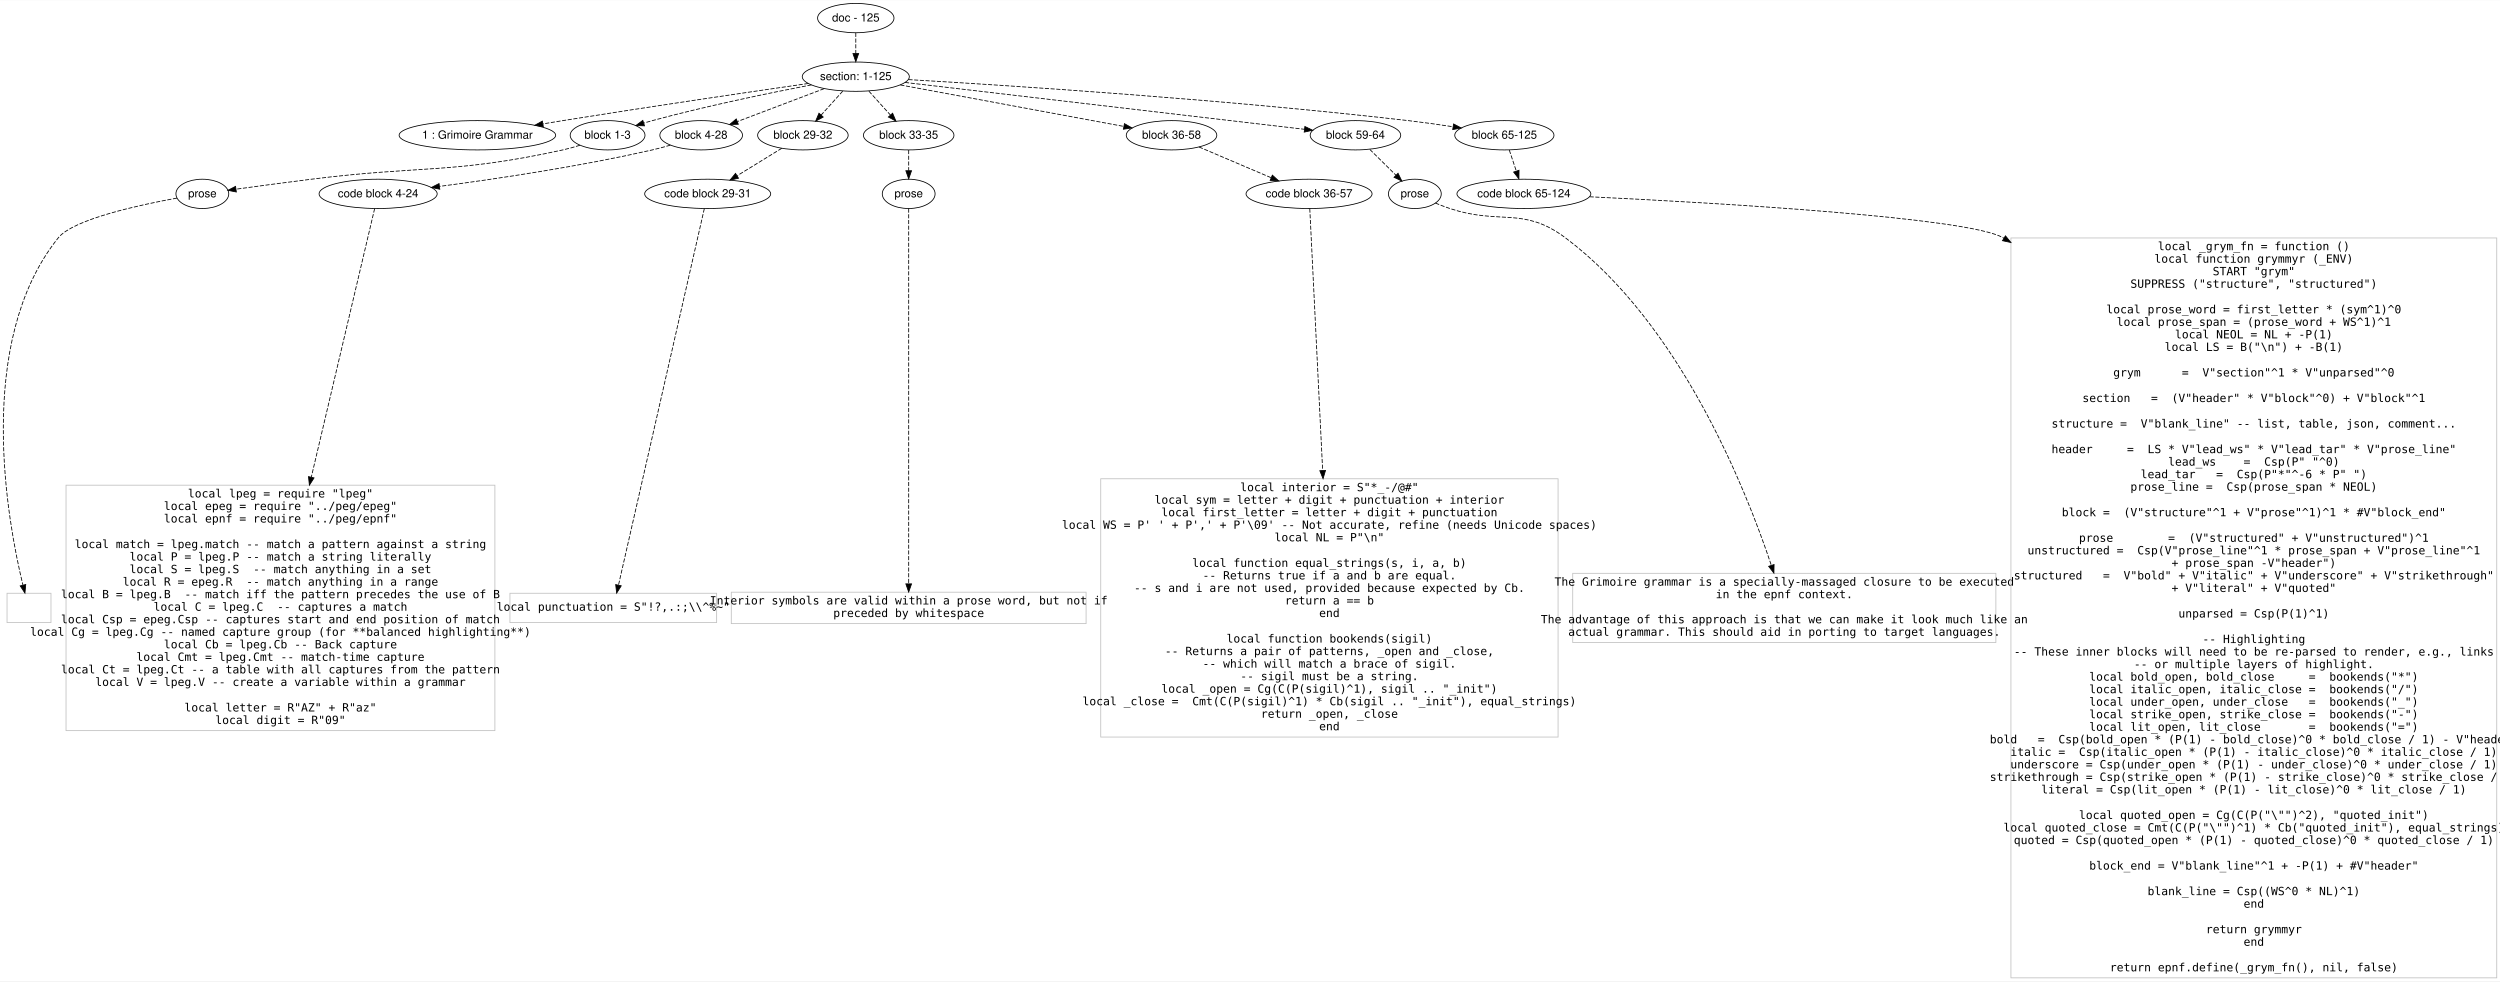
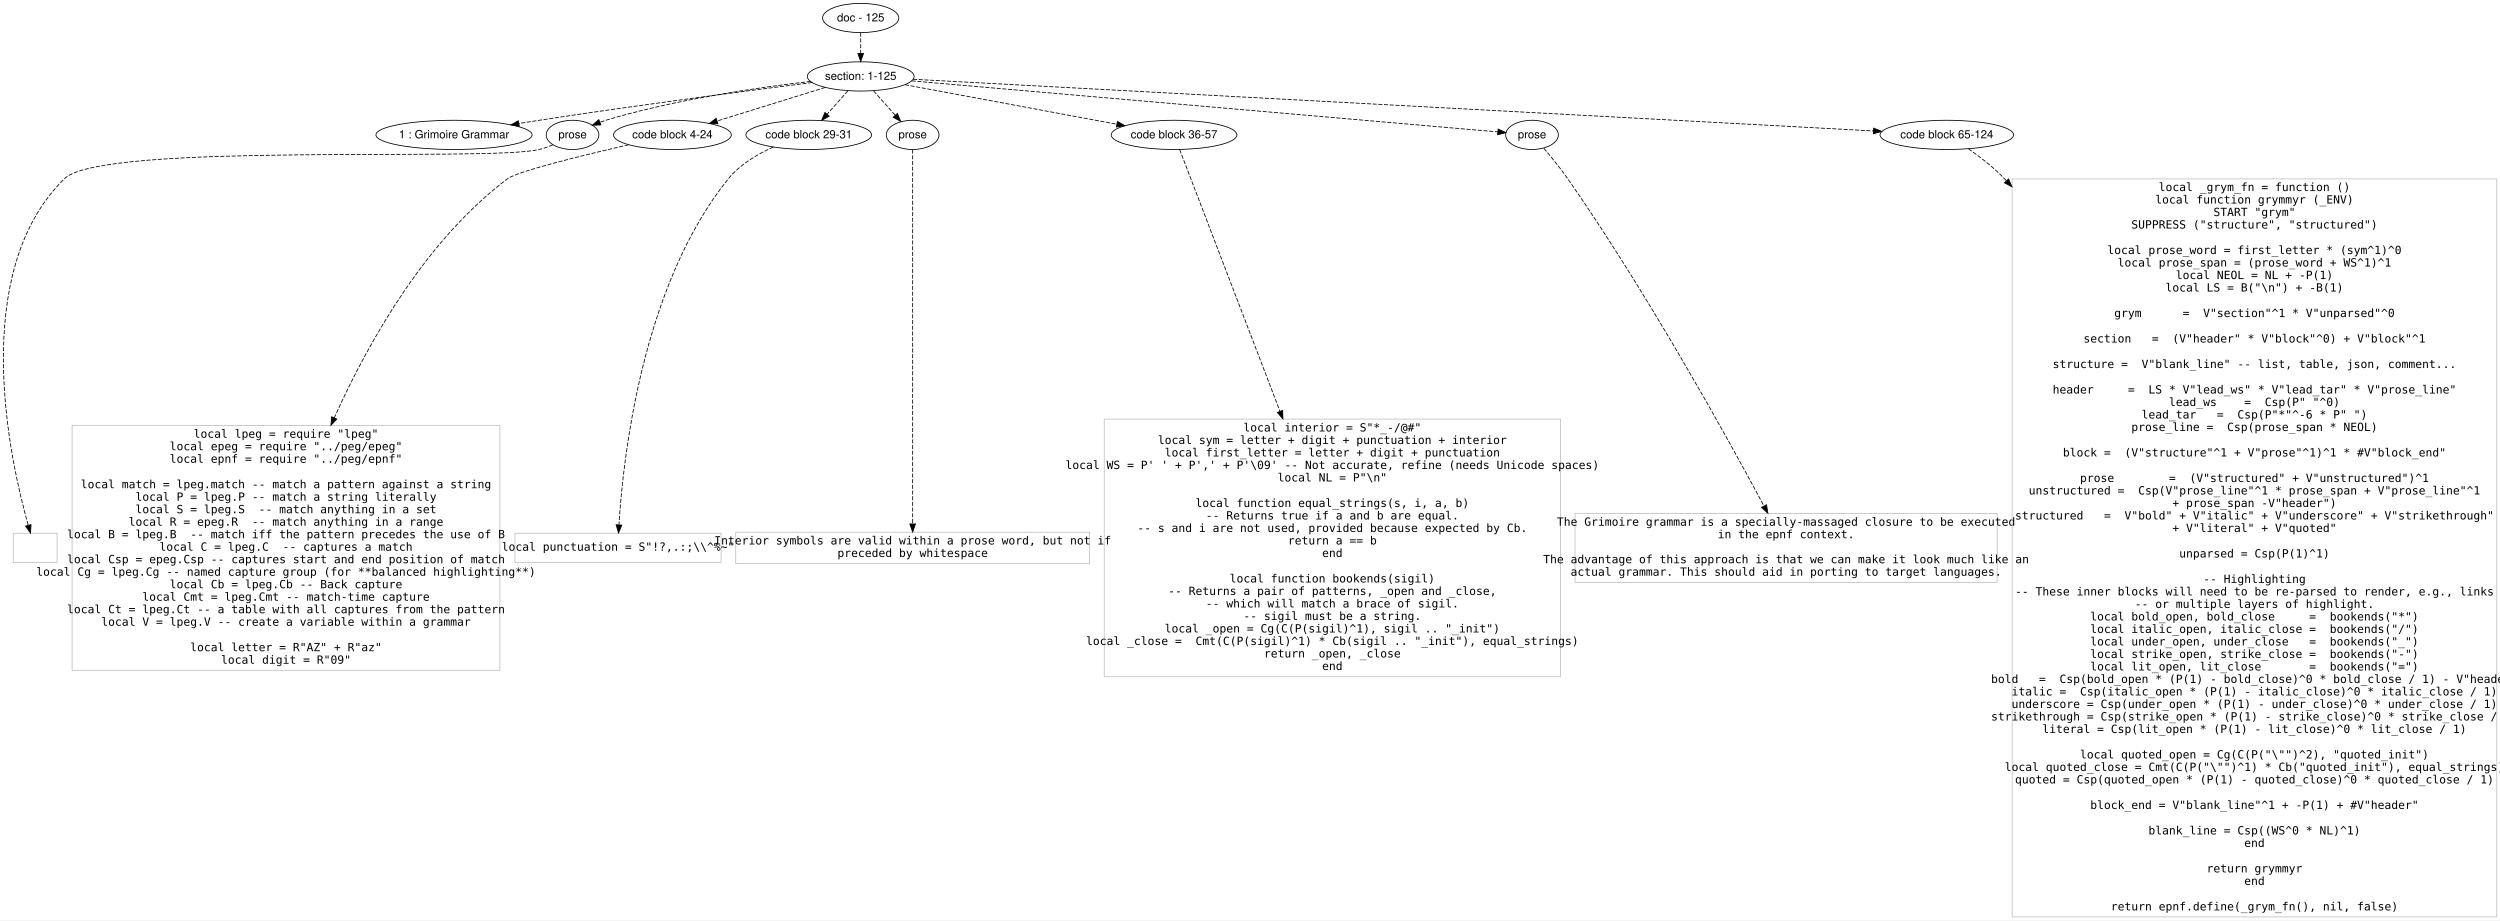
- <svg xmlns="http://www.w3.org/2000/svg" width="3072pt" height="1206pt" viewBox="0.00 0.00 3072.14 1205.60">
-   <g id="graph0" class="graph" transform="scale(1 1) rotate(0) translate(4 1201.601)">
-     <polygon fill="#ffffff" stroke="transparent" points="-4,4 -4,-1201.601 3068.145,-1201.601 3068.145,4 -4,4" />
+ <svg xmlns="http://www.w3.org/2000/svg" width="3080pt" height="1134pt" viewBox="0.00 0.00 3079.83 1133.60">
+   <g id="graph0" class="graph" transform="scale(1 1) rotate(0) translate(4 1129.601)">
+     <polygon fill="#ffffff" stroke="transparent" points="-4,4 -4,-1129.601 3075.833,-1129.601 3075.833,4 -4,4" />
    <g id="node1" class="node">
-       <ellipse fill="none" stroke="#000000" cx="1047.645" cy="-1179.601" rx="46.958" ry="18" />
-       <text text-anchor="middle" x="1047.645" y="-1175.401" font-family="Helvetica,sans-Serif" font-size="14.00" fill="#000000">doc - 125</text>
+       <ellipse fill="none" stroke="#000000" cx="1056.333" cy="-1107.601" rx="46.958" ry="18" />
+       <text text-anchor="middle" x="1056.333" y="-1103.401" font-family="Helvetica,sans-Serif" font-size="14.00" fill="#000000">doc - 125</text>
    </g>
    <g id="node2" class="node">
-       <ellipse fill="none" stroke="#000000" cx="1047.645" cy="-1107.601" rx="65.819" ry="18" />
-       <text text-anchor="middle" x="1047.645" y="-1103.401" font-family="Helvetica,sans-Serif" font-size="14.00" fill="#000000">section: 1-125</text>
+       <ellipse fill="none" stroke="#000000" cx="1056.333" cy="-1035.601" rx="65.819" ry="18" />
+       <text text-anchor="middle" x="1056.333" y="-1031.401" font-family="Helvetica,sans-Serif" font-size="14.00" fill="#000000">section: 1-125</text>
    </g>
    <g id="edge1" class="edge">
-       <path fill="none" stroke="#000000" stroke-dasharray="5,2" d="M1047.645,-1161.433C1047.645,-1153.732 1047.645,-1144.576 1047.645,-1136.018" />
-       <polygon fill="#000000" stroke="#000000" points="1051.145,-1136.015 1047.645,-1126.015 1044.145,-1136.015 1051.145,-1136.015" />
+       <path fill="none" stroke="#000000" stroke-dasharray="5,2" d="M1056.333,-1089.433C1056.333,-1081.732 1056.333,-1072.576 1056.333,-1064.018" />
+       <polygon fill="#000000" stroke="#000000" points="1059.833,-1064.015 1056.333,-1054.015 1052.833,-1064.015 1059.833,-1064.015" />
    </g>
    <g id="node3" class="node">
-       <ellipse fill="none" stroke="#000000" cx="582.645" cy="-1035.601" rx="96.186" ry="18" />
-       <text text-anchor="middle" x="582.645" y="-1031.401" font-family="Helvetica,sans-Serif" font-size="14.00" fill="#000000">1 : Grimoire Grammar</text>
+       <ellipse fill="none" stroke="#000000" cx="555.333" cy="-963.601" rx="96.186" ry="18" />
+       <text text-anchor="middle" x="555.333" y="-959.401" font-family="Helvetica,sans-Serif" font-size="14.00" fill="#000000">1 : Grimoire Grammar</text>
    </g>
    <g id="edge2" class="edge">
-       <path fill="none" stroke="#000000" stroke-dasharray="5,2" d="M989.287,-1099.23C918.033,-1088.921 793.878,-1070.673 687.645,-1053.601 679.725,-1052.329 671.476,-1050.971 663.236,-1049.593" />
-       <polygon fill="#000000" stroke="#000000" points="663.654,-1046.114 653.212,-1047.907 662.492,-1053.017 663.654,-1046.114" />
+       <path fill="none" stroke="#000000" stroke-dasharray="5,2" d="M996.533,-1028.095C918.915,-1018.204 779.319,-999.907 660.333,-981.601 652.187,-980.348 643.696,-978.986 635.226,-977.59" />
+       <polygon fill="#000000" stroke="#000000" points="635.753,-974.13 625.314,-975.941 634.604,-981.035 635.753,-974.13" />
    </g>
    <g id="node4" class="node">
-       <ellipse fill="none" stroke="#000000" cx="742.645" cy="-1035.601" rx="45.98" ry="18" />
-       <text text-anchor="middle" x="742.645" y="-1031.401" font-family="Helvetica,sans-Serif" font-size="14.00" fill="#000000">block 1-3</text>
+       <ellipse fill="none" stroke="#000000" cx="701.333" cy="-963.601" rx="32.459" ry="18" />
+       <text text-anchor="middle" x="701.333" y="-959.401" font-family="Helvetica,sans-Serif" font-size="14.00" fill="#000000">prose</text>
    </g>
    <g id="edge3" class="edge">
-       <path fill="none" stroke="#000000" stroke-dasharray="5,2" d="M993.122,-1097.515C942.213,-1087.699 864.291,-1071.653 797.645,-1053.601 794.244,-1052.68 790.744,-1051.674 787.234,-1050.623" />
-       <polygon fill="#000000" stroke="#000000" points="787.983,-1047.191 777.395,-1047.576 785.912,-1053.878 787.983,-1047.191" />
+       <path fill="none" stroke="#000000" stroke-dasharray="5,2" d="M994.534,-1029.472C930.461,-1022.078 827.884,-1007.317 742.333,-981.601 739.923,-980.877 737.467,-980.048 735.014,-979.152" />
+       <polygon fill="#000000" stroke="#000000" points="736.269,-975.884 725.683,-975.448 733.686,-982.39 736.269,-975.884" />
    </g>
    <g id="node5" class="node">
-       <ellipse fill="none" stroke="#000000" cx="857.645" cy="-1035.601" rx="50.817" ry="18" />
-       <text text-anchor="middle" x="857.645" y="-1031.401" font-family="Helvetica,sans-Serif" font-size="14.00" fill="#000000">block 4-28</text>
+       <ellipse fill="none" stroke="#000000" cx="824.333" cy="-963.601" rx="72.584" ry="18" />
+       <text text-anchor="middle" x="824.333" y="-959.401" font-family="Helvetica,sans-Serif" font-size="14.00" fill="#000000">code block 4-24</text>
    </g>
    <g id="edge4" class="edge">
-       <path fill="none" stroke="#000000" stroke-dasharray="5,2" d="M1008.737,-1092.857C977.842,-1081.15 934.617,-1064.77 902.311,-1052.528" />
-       <polygon fill="#000000" stroke="#000000" points="903.253,-1049.142 892.661,-1048.871 900.772,-1055.687 903.253,-1049.142" />
+       <path fill="none" stroke="#000000" stroke-dasharray="5,2" d="M1012.696,-1022.059C974.984,-1010.355 920.282,-993.379 879.534,-980.732" />
+       <polygon fill="#000000" stroke="#000000" points="880.344,-977.319 869.756,-977.698 878.269,-984.005 880.344,-977.319" />
    </g>
    <g id="node6" class="node">
-       <ellipse fill="none" stroke="#000000" cx="982.645" cy="-1035.601" rx="55.654" ry="18" />
-       <text text-anchor="middle" x="982.645" y="-1031.401" font-family="Helvetica,sans-Serif" font-size="14.00" fill="#000000">block 29-32</text>
+       <ellipse fill="none" stroke="#000000" cx="992.333" cy="-963.601" rx="77.421" ry="18" />
+       <text text-anchor="middle" x="992.333" y="-959.401" font-family="Helvetica,sans-Serif" font-size="14.00" fill="#000000">code block 29-31</text>
    </g>
    <g id="edge5" class="edge">
-       <path fill="none" stroke="#000000" stroke-dasharray="5,2" d="M1031.577,-1089.804C1023.568,-1080.932 1013.751,-1070.058 1005.019,-1060.385" />
-       <polygon fill="#000000" stroke="#000000" points="1007.602,-1058.023 998.303,-1052.946 1002.406,-1062.714 1007.602,-1058.023" />
+       <path fill="none" stroke="#000000" stroke-dasharray="5,2" d="M1040.513,-1017.804C1032.821,-1009.15 1023.436,-998.591 1014.999,-989.1" />
+       <polygon fill="#000000" stroke="#000000" points="1017.453,-986.593 1008.193,-981.444 1012.221,-991.243 1017.453,-986.593" />
    </g>
    <g id="node7" class="node">
-       <ellipse fill="none" stroke="#000000" cx="1112.645" cy="-1035.601" rx="55.654" ry="18" />
-       <text text-anchor="middle" x="1112.645" y="-1031.401" font-family="Helvetica,sans-Serif" font-size="14.00" fill="#000000">block 33-35</text>
+       <ellipse fill="none" stroke="#000000" cx="1120.333" cy="-963.601" rx="32.459" ry="18" />
+       <text text-anchor="middle" x="1120.333" y="-959.401" font-family="Helvetica,sans-Serif" font-size="14.00" fill="#000000">prose</text>
    </g>
    <g id="edge6" class="edge">
-       <path fill="none" stroke="#000000" stroke-dasharray="5,2" d="M1063.712,-1089.804C1071.721,-1080.932 1081.538,-1070.058 1090.27,-1060.385" />
-       <polygon fill="#000000" stroke="#000000" points="1092.883,-1062.714 1096.986,-1052.946 1087.687,-1058.023 1092.883,-1062.714" />
+       <path fill="none" stroke="#000000" stroke-dasharray="5,2" d="M1072.154,-1017.804C1080.215,-1008.735 1090.136,-997.574 1098.875,-987.742" />
+       <polygon fill="#000000" stroke="#000000" points="1101.545,-990.007 1105.573,-980.207 1096.313,-985.356 1101.545,-990.007" />
    </g>
    <g id="node8" class="node">
-       <ellipse fill="none" stroke="#000000" cx="1435.645" cy="-1035.601" rx="55.654" ry="18" />
-       <text text-anchor="middle" x="1435.645" y="-1031.401" font-family="Helvetica,sans-Serif" font-size="14.00" fill="#000000">block 36-58</text>
+       <ellipse fill="none" stroke="#000000" cx="1442.333" cy="-963.601" rx="77.421" ry="18" />
+       <text text-anchor="middle" x="1442.333" y="-959.401" font-family="Helvetica,sans-Serif" font-size="14.00" fill="#000000">code block 36-57</text>
    </g>
    <g id="edge7" class="edge">
-       <path fill="none" stroke="#000000" stroke-dasharray="5,2" d="M1102.413,-1097.438C1174.934,-1083.981 1302.319,-1060.342 1376.821,-1046.517" />
-       <polygon fill="#000000" stroke="#000000" points="1377.778,-1049.899 1386.971,-1044.633 1376.501,-1043.017 1377.778,-1049.899" />
+       <path fill="none" stroke="#000000" stroke-dasharray="5,2" d="M1110.819,-1025.438C1179.236,-1012.677 1296.734,-990.76 1371.908,-976.738" />
+       <polygon fill="#000000" stroke="#000000" points="1372.58,-980.173 1381.769,-974.898 1371.297,-973.292 1372.58,-980.173" />
    </g>
    <g id="node9" class="node">
-       <ellipse fill="none" stroke="#000000" cx="1661.645" cy="-1035.601" rx="55.654" ry="18" />
-       <text text-anchor="middle" x="1661.645" y="-1031.401" font-family="Helvetica,sans-Serif" font-size="14.00" fill="#000000">block 59-64</text>
+       <ellipse fill="none" stroke="#000000" cx="1883.333" cy="-963.601" rx="32.459" ry="18" />
+       <text text-anchor="middle" x="1883.333" y="-959.401" font-family="Helvetica,sans-Serif" font-size="14.00" fill="#000000">prose</text>
    </g>
    <g id="edge8" class="edge">
-       <path fill="none" stroke="#000000" stroke-dasharray="5,2" d="M1108.198,-1100.501C1225.053,-1086.798 1480.563,-1056.836 1599.029,-1042.944" />
-       <polygon fill="#000000" stroke="#000000" points="1599.507,-1046.412 1609.032,-1041.771 1598.692,-1039.46 1599.507,-1046.412" />
+       <path fill="none" stroke="#000000" stroke-dasharray="5,2" d="M1119.172,-1030.131C1280.446,-1016.09 1705.806,-979.057 1841.265,-967.264" />
+       <polygon fill="#000000" stroke="#000000" points="1841.593,-970.749 1851.252,-966.394 1840.986,-963.775 1841.593,-970.749" />
    </g>
    <g id="node10" class="node">
-       <ellipse fill="none" stroke="#000000" cx="1844.645" cy="-1035.601" rx="60.991" ry="18" />
-       <text text-anchor="middle" x="1844.645" y="-1031.401" font-family="Helvetica,sans-Serif" font-size="14.00" fill="#000000">block 65-125</text>
+       <ellipse fill="none" stroke="#000000" cx="2394.333" cy="-963.601" rx="82.258" ry="18" />
+       <text text-anchor="middle" x="2394.333" y="-959.401" font-family="Helvetica,sans-Serif" font-size="14.00" fill="#000000">code block 65-124</text>
    </g>
    <g id="edge9" class="edge">
-       <path fill="none" stroke="#000000" stroke-dasharray="5,2" d="M1112.394,-1104.009C1233.339,-1096.954 1501.693,-1079.669 1726.645,-1053.601 1744.455,-1051.537 1763.705,-1048.813 1781.387,-1046.109" />
-       <polygon fill="#000000" stroke="#000000" points="1782.249,-1049.517 1791.594,-1044.525 1781.175,-1042.6 1782.249,-1049.517" />
+       <path fill="none" stroke="#000000" stroke-dasharray="5,2" d="M1120.868,-1032.129C1339.175,-1020.381 2050.469,-982.105 2303.756,-968.476" />
+       <polygon fill="#000000" stroke="#000000" points="2304.224,-971.955 2314.022,-967.923 2303.848,-964.966 2304.224,-971.955" />
    </g>
    <g id="node11" class="node">
-       <ellipse fill="none" stroke="#000000" cx="244.645" cy="-963.601" rx="32.459" ry="18" />
-       <text text-anchor="middle" x="244.645" y="-959.401" font-family="Helvetica,sans-Serif" font-size="14.00" fill="#000000">prose</text>
+       <polygon fill="none" stroke="#c0c0c0" points="66.333,-472.801 12.333,-472.801 12.333,-436.801 66.333,-436.801 66.333,-472.801" />
    </g>
    <g id="edge10" class="edge">
-       <path fill="none" stroke="#000000" stroke-dasharray="5,2" d="M708.611,-1023.291C701.739,-1021.139 694.514,-1019.11 687.645,-1017.601 552.599,-987.95 515.832,-998.806 378.645,-981.601 347.597,-977.708 312.55,-972.989 286.087,-969.359" />
-       <polygon fill="#000000" stroke="#000000" points="286.415,-965.871 276.031,-967.976 285.461,-972.806 286.415,-965.871" />
+       <path fill="none" stroke="#000000" stroke-dasharray="5,2" d="M677.108,-951.297C671.709,-949.03 665.924,-946.955 660.333,-945.601 597.04,-930.275 121.784,-955.245 75.333,-909.601 -43.075,-793.25 8.271,-562.568 30.779,-482.752" />
+       <polygon fill="#000000" stroke="#000000" points="34.201,-483.516 33.618,-472.937 27.477,-481.57 34.201,-483.516" />
+     </g>
+     <g id="node12" class="node">
+       <polygon fill="none" stroke="#c0c0c0" points="611.833,-605.601 84.833,-605.601 84.833,-304 611.833,-304 611.833,-605.601" />
+       <text text-anchor="middle" x="348.333" y="-590.501" font-family="Inconsolata" font-size="14.00" fill="#000000">local lpeg = require "lpeg"</text>
+       <text text-anchor="middle" x="348.333" y="-575.101" font-family="Inconsolata" font-size="14.00" fill="#000000">local epeg = require "../peg/epeg"</text>
+       <text text-anchor="middle" x="348.333" y="-559.701" font-family="Inconsolata" font-size="14.00" fill="#000000">local epnf = require "../peg/epnf"</text>
+       <text text-anchor="middle" x="348.333" y="-528.301" font-family="Inconsolata" font-size="14.00" fill="#000000">local match = lpeg.match -- match a pattern against a string</text>
+       <text text-anchor="middle" x="348.333" y="-512.901" font-family="Inconsolata" font-size="14.00" fill="#000000">local P = lpeg.P -- match a string literally</text>
+       <text text-anchor="middle" x="348.333" y="-497.501" font-family="Inconsolata" font-size="14.00" fill="#000000">local S = lpeg.S  -- match anything in a set</text>
+       <text text-anchor="middle" x="348.333" y="-482.101" font-family="Inconsolata" font-size="14.00" fill="#000000">local R = epeg.R  -- match anything in a range</text>
+       <text text-anchor="middle" x="348.333" y="-466.701" font-family="Inconsolata" font-size="14.00" fill="#000000">local B = lpeg.B  -- match iff the pattern precedes the use of B</text>
+       <text text-anchor="middle" x="348.333" y="-451.301" font-family="Inconsolata" font-size="14.00" fill="#000000">local C = lpeg.C  -- captures a match</text>
+       <text text-anchor="middle" x="348.333" y="-435.901" font-family="Inconsolata" font-size="14.00" fill="#000000">local Csp = epeg.Csp -- captures start and end position of match</text>
+       <text text-anchor="middle" x="348.333" y="-420.501" font-family="Inconsolata" font-size="14.00" fill="#000000">local Cg = lpeg.Cg -- named capture group (for **balanced highlighting**)</text>
+       <text text-anchor="middle" x="348.333" y="-405.101" font-family="Inconsolata" font-size="14.00" fill="#000000">local Cb = lpeg.Cb -- Back capture</text>
+       <text text-anchor="middle" x="348.333" y="-389.701" font-family="Inconsolata" font-size="14.00" fill="#000000">local Cmt = lpeg.Cmt -- match-time capture</text>
+       <text text-anchor="middle" x="348.333" y="-374.3" font-family="Inconsolata" font-size="14.00" fill="#000000">local Ct = lpeg.Ct -- a table with all captures from the pattern</text>
+       <text text-anchor="middle" x="348.333" y="-358.901" font-family="Inconsolata" font-size="14.00" fill="#000000">local V = lpeg.V -- create a variable within a grammar</text>
+       <text text-anchor="middle" x="348.333" y="-327.5" font-family="Inconsolata" font-size="14.00" fill="#000000">local letter = R"AZ" + R"az"   </text>
+       <text text-anchor="middle" x="348.333" y="-312.101" font-family="Inconsolata" font-size="14.00" fill="#000000">local digit = R"09"</text>
+     </g>
+     <g id="edge11" class="edge">
+       <path fill="none" stroke="#000000" stroke-dasharray="5,2" d="M770.428,-951.47C714.455,-938.525 633.372,-918.66 621.333,-909.601 522.503,-835.234 452.231,-713.717 407.755,-614.992" />
+       <polygon fill="#000000" stroke="#000000" points="410.932,-613.524 403.664,-605.815 404.538,-616.374 410.932,-613.524" />
    </g>
    <g id="node13" class="node">
-       <ellipse fill="none" stroke="#000000" cx="460.645" cy="-963.601" rx="72.584" ry="18" />
-       <text text-anchor="middle" x="460.645" y="-959.401" font-family="Helvetica,sans-Serif" font-size="14.00" fill="#000000">code block 4-24</text>
+       <polygon fill="none" stroke="#c0c0c0" points="884.333,-472.801 630.333,-472.801 630.333,-436.801 884.333,-436.801 884.333,-472.801" />
+       <text text-anchor="middle" x="757.333" y="-451.301" font-family="Inconsolata" font-size="14.00" fill="#000000">local punctuation = S"!?,.:;\\^%~"</text>
    </g>
    <g id="edge12" class="edge">
-       <path fill="none" stroke="#000000" stroke-dasharray="5,2" d="M819.759,-1023.408C812.466,-1021.297 804.853,-1019.253 797.645,-1017.601 708.784,-997.247 605.012,-981.854 536.347,-972.811" />
-       <polygon fill="#000000" stroke="#000000" points="536.426,-969.292 526.057,-971.468 535.52,-976.233 536.426,-969.292" />
+       <path fill="none" stroke="#000000" stroke-dasharray="5,2" d="M948.721,-948.647C929.299,-939.988 907.631,-927.246 893.333,-909.601 785.772,-776.865 763.232,-560.868 758.548,-483.499" />
+       <polygon fill="#000000" stroke="#000000" points="762.021,-482.91 757.979,-473.116 755.032,-483.293 762.021,-482.91" />
+     </g>
+     <g id="node14" class="node">
+       <polygon fill="none" stroke="#c0c0c0" points="1338.333,-474.101 902.333,-474.101 902.333,-435.5 1338.333,-435.5 1338.333,-474.101" />
+       <text text-anchor="middle" x="1120.333" y="-459.001" font-family="Inconsolata" font-size="14.00" fill="#000000"> Interior symbols are valid within a prose word, but not if </text>
+       <text text-anchor="middle" x="1120.333" y="-443.601" font-family="Inconsolata" font-size="14.00" fill="#000000"> preceded by whitespace</text>
+     </g>
+     <g id="edge13" class="edge">
+       <path fill="none" stroke="#000000" stroke-dasharray="5,2" d="M1120.333,-945.493C1120.333,-869.887 1120.333,-578.981 1120.333,-484.573" />
+       <polygon fill="#000000" stroke="#000000" points="1123.833,-484.308 1120.333,-474.308 1116.833,-484.308 1123.833,-484.308" />
    </g>
    <g id="node15" class="node">
-       <ellipse fill="none" stroke="#000000" cx="865.645" cy="-963.601" rx="77.421" ry="18" />
-       <text text-anchor="middle" x="865.645" y="-959.401" font-family="Helvetica,sans-Serif" font-size="14.00" fill="#000000">code block 29-31</text>
+       <polygon fill="none" stroke="#c0c0c0" points="1918.333,-613.501 1356.333,-613.501 1356.333,-296.1 1918.333,-296.1 1918.333,-613.501" />
+       <text text-anchor="middle" x="1637.333" y="-598.201" font-family="Inconsolata" font-size="14.00" fill="#000000">local interior = S"*_-/@#"</text>
+       <text text-anchor="middle" x="1637.333" y="-582.801" font-family="Inconsolata" font-size="14.00" fill="#000000">local sym = letter + digit + punctuation + interior</text>
+       <text text-anchor="middle" x="1637.333" y="-567.401" font-family="Inconsolata" font-size="14.00" fill="#000000">local first_letter = letter + digit + punctuation</text>
+       <text text-anchor="middle" x="1637.333" y="-552.001" font-family="Inconsolata" font-size="14.00" fill="#000000">local WS = P' ' + P',' + P'\09' -- Not accurate, refine (needs Unicode spaces)</text>
+       <text text-anchor="middle" x="1637.333" y="-536.601" font-family="Inconsolata" font-size="14.00" fill="#000000">local NL = P"\n"</text>
+       <text text-anchor="middle" x="1637.333" y="-505.201" font-family="Inconsolata" font-size="14.00" fill="#000000">local function equal_strings(s, i, a, b)</text>
+       <text text-anchor="middle" x="1637.333" y="-489.801" font-family="Inconsolata" font-size="14.00" fill="#000000">   -- Returns true if a and b are equal.</text>
+       <text text-anchor="middle" x="1637.333" y="-474.401" font-family="Inconsolata" font-size="14.00" fill="#000000">   -- s and i are not used, provided because expected by Cb.</text>
+       <text text-anchor="middle" x="1637.333" y="-459.001" font-family="Inconsolata" font-size="14.00" fill="#000000">   return a == b</text>
+       <text text-anchor="middle" x="1637.333" y="-443.601" font-family="Inconsolata" font-size="14.00" fill="#000000">end</text>
+       <text text-anchor="middle" x="1637.333" y="-412.201" font-family="Inconsolata" font-size="14.00" fill="#000000">local function bookends(sigil)</text>
+       <text text-anchor="middle" x="1637.333" y="-396.801" font-family="Inconsolata" font-size="14.00" fill="#000000">   -- Returns a pair of patterns, _open and _close,</text>
+       <text text-anchor="middle" x="1637.333" y="-381.401" font-family="Inconsolata" font-size="14.00" fill="#000000">   -- which will match a brace of sigil.</text>
+       <text text-anchor="middle" x="1637.333" y="-366.001" font-family="Inconsolata" font-size="14.00" fill="#000000">   -- sigil must be a string. </text>
+       <text text-anchor="middle" x="1637.333" y="-350.601" font-family="Inconsolata" font-size="14.00" fill="#000000">   local _open = Cg(C(P(sigil)^1), sigil .. "_init")</text>
+       <text text-anchor="middle" x="1637.333" y="-335.2" font-family="Inconsolata" font-size="14.00" fill="#000000">   local _close =  Cmt(C(P(sigil)^1) * Cb(sigil .. "_init"), equal_strings)</text>
+       <text text-anchor="middle" x="1637.333" y="-319.8" font-family="Inconsolata" font-size="14.00" fill="#000000">   return _open, _close</text>
+       <text text-anchor="middle" x="1637.333" y="-304.4" font-family="Inconsolata" font-size="14.00" fill="#000000">end</text>
    </g>
    <g id="edge14" class="edge">
-       <path fill="none" stroke="#000000" stroke-dasharray="5,2" d="M956.678,-1019.622C940.626,-1009.744 919.782,-996.917 902.091,-986.03" />
-       <polygon fill="#000000" stroke="#000000" points="903.519,-982.799 893.168,-980.539 899.851,-988.761 903.519,-982.799" />
+       <path fill="none" stroke="#000000" stroke-dasharray="5,2" d="M1449.274,-945.493C1468.929,-894.208 1526.55,-743.86 1572.88,-622.974" />
+       <polygon fill="#000000" stroke="#000000" points="1576.167,-624.178 1576.477,-613.588 1569.63,-621.673 1576.167,-624.178" />
+     </g>
+     <g id="node16" class="node">
+       <polygon fill="none" stroke="#c0c0c0" points="2456.333,-497.301 1936.333,-497.301 1936.333,-412.3 2456.333,-412.3 2456.333,-497.301" />
+       <text text-anchor="middle" x="2196.333" y="-482.101" font-family="Inconsolata" font-size="14.00" fill="#000000"> The Grimoire grammar is a specially-massaged closure to be executed</text>
+       <text text-anchor="middle" x="2196.333" y="-466.701" font-family="Inconsolata" font-size="14.00" fill="#000000"> in the epnf context. </text>
+       <text text-anchor="middle" x="2196.333" y="-451.301" font-family="Inconsolata" font-size="14.00" fill="#000000"> </text>
+       <text text-anchor="middle" x="2196.333" y="-435.901" font-family="Inconsolata" font-size="14.00" fill="#000000"> The advantage of this approach is that we can make it look much like an</text>
+       <text text-anchor="middle" x="2196.333" y="-420.501" font-family="Inconsolata" font-size="14.00" fill="#000000"> actual grammar. This should aid in porting to target languages. </text>
+     </g>
+     <g id="edge15" class="edge">
+       <path fill="none" stroke="#000000" stroke-dasharray="5,2" d="M1897.876,-947.083C1906.79,-936.643 1918.203,-922.695 1927.333,-909.601 2025.042,-769.478 2122.935,-592.566 2169.046,-506.526" />
+       <polygon fill="#000000" stroke="#000000" points="2172.249,-507.958 2173.877,-497.489 2166.076,-504.658 2172.249,-507.958" />
    </g>
    <g id="node17" class="node">
-       <ellipse fill="none" stroke="#000000" cx="1112.645" cy="-963.601" rx="32.459" ry="18" />
-       <text text-anchor="middle" x="1112.645" y="-959.401" font-family="Helvetica,sans-Serif" font-size="14.00" fill="#000000">prose</text>
+       <polygon fill="none" stroke="#c0c0c0" points="3071.833,-909.402 2474.833,-909.402 2474.833,-.199 3071.833,-.199 3071.833,-909.402" />
+       <text text-anchor="middle" x="2773.333" y="-894.401" font-family="Inconsolata" font-size="14.00" fill="#000000">local _grym_fn = function ()</text>
+       <text text-anchor="middle" x="2773.333" y="-879.001" font-family="Inconsolata" font-size="14.00" fill="#000000">   local function grymmyr (_ENV)</text>
+       <text text-anchor="middle" x="2773.333" y="-863.601" font-family="Inconsolata" font-size="14.00" fill="#000000">      START "grym"</text>
+       <text text-anchor="middle" x="2773.333" y="-848.201" font-family="Inconsolata" font-size="14.00" fill="#000000">      SUPPRESS ("structure", "structured")</text>
+       <text text-anchor="middle" x="2773.333" y="-816.801" font-family="Inconsolata" font-size="14.00" fill="#000000">      local prose_word = first_letter * (sym^1)^0</text>
+       <text text-anchor="middle" x="2773.333" y="-801.401" font-family="Inconsolata" font-size="14.00" fill="#000000">      local prose_span = (prose_word + WS^1)^1</text>
+       <text text-anchor="middle" x="2773.333" y="-786.001" font-family="Inconsolata" font-size="14.00" fill="#000000">      local NEOL = NL + -P(1)</text>
+       <text text-anchor="middle" x="2773.333" y="-770.601" font-family="Inconsolata" font-size="14.00" fill="#000000">      local LS = B("\n") + -B(1)</text>
+       <text text-anchor="middle" x="2773.333" y="-739.201" font-family="Inconsolata" font-size="14.00" fill="#000000">      grym      =  V"section"^1 * V"unparsed"^0</text>
+       <text text-anchor="middle" x="2773.333" y="-707.801" font-family="Inconsolata" font-size="14.00" fill="#000000">      section   =  (V"header" * V"block"^0) + V"block"^1</text>
+       <text text-anchor="middle" x="2773.333" y="-676.401" font-family="Inconsolata" font-size="14.00" fill="#000000">      structure =  V"blank_line" -- list, table, json, comment...</text>
+       <text text-anchor="middle" x="2773.333" y="-645.001" font-family="Inconsolata" font-size="14.00" fill="#000000">      header     =  LS * V"lead_ws" * V"lead_tar" * V"prose_line"</text>
+       <text text-anchor="middle" x="2773.333" y="-629.601" font-family="Inconsolata" font-size="14.00" fill="#000000">      lead_ws    =  Csp(P" "^0)</text>
+       <text text-anchor="middle" x="2773.333" y="-614.201" font-family="Inconsolata" font-size="14.00" fill="#000000">      lead_tar   =  Csp(P"*"^-6 * P" ")</text>
+       <text text-anchor="middle" x="2773.333" y="-598.801" font-family="Inconsolata" font-size="14.00" fill="#000000">      prose_line =  Csp(prose_span * NEOL)</text>
+       <text text-anchor="middle" x="2773.333" y="-567.401" font-family="Inconsolata" font-size="14.00" fill="#000000">      block =  (V"structure"^1 + V"prose"^1)^1 * #V"block_end"</text>
+       <text text-anchor="middle" x="2773.333" y="-536.001" font-family="Inconsolata" font-size="14.00" fill="#000000">      prose        =  (V"structured" + V"unstructured")^1</text>
+       <text text-anchor="middle" x="2773.333" y="-520.601" font-family="Inconsolata" font-size="14.00" fill="#000000">      unstructured =  Csp(V"prose_line"^1 * prose_span + V"prose_line"^1</text>
+       <text text-anchor="middle" x="2773.333" y="-505.201" font-family="Inconsolata" font-size="14.00" fill="#000000">                     + prose_span -V"header")</text>
+       <text text-anchor="middle" x="2773.333" y="-489.801" font-family="Inconsolata" font-size="14.00" fill="#000000">      structured   =  V"bold" + V"italic" + V"underscore" + V"strikethrough"</text>
+       <text text-anchor="middle" x="2773.333" y="-474.401" font-family="Inconsolata" font-size="14.00" fill="#000000">                     + V"literal" + V"quoted"</text>
+       <text text-anchor="middle" x="2773.333" y="-443.001" font-family="Inconsolata" font-size="14.00" fill="#000000">      unparsed = Csp(P(1)^1)</text>
+       <text text-anchor="middle" x="2773.333" y="-411.601" font-family="Inconsolata" font-size="14.00" fill="#000000">      -- Highlighting</text>
+       <text text-anchor="middle" x="2773.333" y="-396.201" font-family="Inconsolata" font-size="14.00" fill="#000000">      -- These inner blocks will need to be re-parsed to render, e.g., links</text>
+       <text text-anchor="middle" x="2773.333" y="-380.801" font-family="Inconsolata" font-size="14.00" fill="#000000">      -- or multiple layers of highlight. </text>
+       <text text-anchor="middle" x="2773.333" y="-365.401" font-family="Inconsolata" font-size="14.00" fill="#000000">      local bold_open, bold_close     =  bookends("*")</text>
+       <text text-anchor="middle" x="2773.333" y="-350.001" font-family="Inconsolata" font-size="14.00" fill="#000000">      local italic_open, italic_close =  bookends("/")</text>
+       <text text-anchor="middle" x="2773.333" y="-334.601" font-family="Inconsolata" font-size="14.00" fill="#000000">      local under_open, under_close   =  bookends("_")</text>
+       <text text-anchor="middle" x="2773.333" y="-319.2" font-family="Inconsolata" font-size="14.00" fill="#000000">      local strike_open, strike_close =  bookends("-")</text>
+       <text text-anchor="middle" x="2773.333" y="-303.8" font-family="Inconsolata" font-size="14.00" fill="#000000">      local lit_open, lit_close       =  bookends("=")</text>
+       <text text-anchor="middle" x="2773.333" y="-288.4" font-family="Inconsolata" font-size="14.00" fill="#000000">      bold   =  Csp(bold_open * (P(1) - bold_close)^0 * bold_close / 1) - V"header"</text>
+       <text text-anchor="middle" x="2773.333" y="-273" font-family="Inconsolata" font-size="14.00" fill="#000000">      italic =  Csp(italic_open * (P(1) - italic_close)^0 * italic_close / 1)</text>
+       <text text-anchor="middle" x="2773.333" y="-257.6" font-family="Inconsolata" font-size="14.00" fill="#000000">      underscore = Csp(under_open * (P(1) - under_close)^0 * under_close / 1)</text>
+       <text text-anchor="middle" x="2773.333" y="-242.2" font-family="Inconsolata" font-size="14.00" fill="#000000">      strikethrough = Csp(strike_open * (P(1) - strike_close)^0 * strike_close / 1)</text>
+       <text text-anchor="middle" x="2773.333" y="-226.8" font-family="Inconsolata" font-size="14.00" fill="#000000">      literal = Csp(lit_open * (P(1) - lit_close)^0 * lit_close / 1)</text>
+       <text text-anchor="middle" x="2773.333" y="-195.4" font-family="Inconsolata" font-size="14.00" fill="#000000">      local quoted_open = Cg(C(P("\"")^2), "quoted_init")</text>
+       <text text-anchor="middle" x="2773.333" y="-180" font-family="Inconsolata" font-size="14.00" fill="#000000">      local quoted_close = Cmt(C(P("\"")^1) * Cb("quoted_init"), equal_strings)</text>
+       <text text-anchor="middle" x="2773.333" y="-164.6" font-family="Inconsolata" font-size="14.00" fill="#000000">      quoted = Csp(quoted_open * (P(1) - quoted_close)^0 * quoted_close / 1)</text>
+       <text text-anchor="middle" x="2773.333" y="-133.2" font-family="Inconsolata" font-size="14.00" fill="#000000">      block_end = V"blank_line"^1 + -P(1) + #V"header"</text>
+       <text text-anchor="middle" x="2773.333" y="-101.8" font-family="Inconsolata" font-size="14.00" fill="#000000">      blank_line = Csp((WS^0 * NL)^1)</text>
+       <text text-anchor="middle" x="2773.333" y="-86.4" font-family="Inconsolata" font-size="14.00" fill="#000000">   end</text>
+       <text text-anchor="middle" x="2773.333" y="-55" font-family="Inconsolata" font-size="14.00" fill="#000000">   return grymmyr</text>
+       <text text-anchor="middle" x="2773.333" y="-39.6" font-family="Inconsolata" font-size="14.00" fill="#000000">end</text>
+       <text text-anchor="middle" x="2773.333" y="-8.2" font-family="Inconsolata" font-size="14.00" fill="#000000">return epnf.define(_grym_fn(), nil, false)</text>
    </g>
    <g id="edge16" class="edge">
-       <path fill="none" stroke="#000000" stroke-dasharray="5,2" d="M1112.645,-1017.433C1112.645,-1009.732 1112.645,-1000.576 1112.645,-992.018" />
-       <polygon fill="#000000" stroke="#000000" points="1116.145,-992.015 1112.645,-982.015 1109.145,-992.015 1116.145,-992.015" />
-     </g>
-     <g id="node19" class="node">
-       <ellipse fill="none" stroke="#000000" cx="1604.645" cy="-963.601" rx="77.421" ry="18" />
-       <text text-anchor="middle" x="1604.645" y="-959.401" font-family="Helvetica,sans-Serif" font-size="14.00" fill="#000000">code block 36-57</text>
-     </g>
-     <g id="edge18" class="edge">
-       <path fill="none" stroke="#000000" stroke-dasharray="5,2" d="M1469.438,-1021.204C1494.881,-1010.364 1530.058,-995.378 1558.153,-983.408" />
-       <polygon fill="#000000" stroke="#000000" points="1559.557,-986.615 1567.385,-979.475 1556.813,-980.175 1559.557,-986.615" />
-     </g>
-     <g id="node21" class="node">
-       <ellipse fill="none" stroke="#000000" cx="1734.645" cy="-963.601" rx="32.459" ry="18" />
-       <text text-anchor="middle" x="1734.645" y="-959.401" font-family="Helvetica,sans-Serif" font-size="14.00" fill="#000000">prose</text>
-     </g>
-     <g id="edge20" class="edge">
-       <path fill="none" stroke="#000000" stroke-dasharray="5,2" d="M1679.316,-1018.172C1688.959,-1008.661 1701.017,-996.769 1711.412,-986.515" />
-       <polygon fill="#000000" stroke="#000000" points="1713.968,-988.911 1718.63,-979.396 1709.053,-983.927 1713.968,-988.911" />
-     </g>
-     <g id="node23" class="node">
-       <ellipse fill="none" stroke="#000000" cx="1868.645" cy="-963.601" rx="82.258" ry="18" />
-       <text text-anchor="middle" x="1868.645" y="-959.401" font-family="Helvetica,sans-Serif" font-size="14.00" fill="#000000">code block 65-124</text>
-     </g>
-     <g id="edge22" class="edge">
-       <path fill="none" stroke="#000000" stroke-dasharray="5,2" d="M1850.701,-1017.433C1853.296,-1009.648 1856.387,-1000.374 1859.266,-991.736" />
-       <polygon fill="#000000" stroke="#000000" points="1862.665,-992.608 1862.507,-982.015 1856.024,-990.395 1862.665,-992.608" />
-     </g>
-     <g id="node12" class="node">
-       <polygon fill="none" stroke="#c0c0c0" points="58.645,-472.801 4.645,-472.801 4.645,-436.801 58.645,-436.801 58.645,-472.801" />
-     </g>
-     <g id="edge11" class="edge">
-       <path fill="none" stroke="#000000" stroke-dasharray="5,2" d="M213.416,-958.387C167.692,-950.071 85.956,-932.393 67.645,-909.601 -35.644,-781.043 5.265,-560.763 24.14,-482.994" />
-       <polygon fill="#000000" stroke="#000000" points="27.611,-483.541 26.64,-472.991 20.82,-481.844 27.611,-483.541" />
-     </g>
-     <g id="node14" class="node">
-       <polygon fill="none" stroke="#c0c0c0" points="604.145,-605.601 77.145,-605.601 77.145,-304 604.145,-304 604.145,-605.601" />
-       <text text-anchor="middle" x="340.645" y="-590.501" font-family="Inconsolata" font-size="14.00" fill="#000000">local lpeg = require "lpeg"</text>
-       <text text-anchor="middle" x="340.645" y="-575.101" font-family="Inconsolata" font-size="14.00" fill="#000000">local epeg = require "../peg/epeg"</text>
-       <text text-anchor="middle" x="340.645" y="-559.701" font-family="Inconsolata" font-size="14.00" fill="#000000">local epnf = require "../peg/epnf"</text>
-       <text text-anchor="middle" x="340.645" y="-528.301" font-family="Inconsolata" font-size="14.00" fill="#000000">local match = lpeg.match -- match a pattern against a string</text>
-       <text text-anchor="middle" x="340.645" y="-512.901" font-family="Inconsolata" font-size="14.00" fill="#000000">local P = lpeg.P -- match a string literally</text>
-       <text text-anchor="middle" x="340.645" y="-497.501" font-family="Inconsolata" font-size="14.00" fill="#000000">local S = lpeg.S  -- match anything in a set</text>
-       <text text-anchor="middle" x="340.645" y="-482.101" font-family="Inconsolata" font-size="14.00" fill="#000000">local R = epeg.R  -- match anything in a range</text>
-       <text text-anchor="middle" x="340.645" y="-466.701" font-family="Inconsolata" font-size="14.00" fill="#000000">local B = lpeg.B  -- match iff the pattern precedes the use of B</text>
-       <text text-anchor="middle" x="340.645" y="-451.301" font-family="Inconsolata" font-size="14.00" fill="#000000">local C = lpeg.C  -- captures a match</text>
-       <text text-anchor="middle" x="340.645" y="-435.901" font-family="Inconsolata" font-size="14.00" fill="#000000">local Csp = epeg.Csp -- captures start and end position of match</text>
-       <text text-anchor="middle" x="340.645" y="-420.501" font-family="Inconsolata" font-size="14.00" fill="#000000">local Cg = lpeg.Cg -- named capture group (for **balanced highlighting**)</text>
-       <text text-anchor="middle" x="340.645" y="-405.101" font-family="Inconsolata" font-size="14.00" fill="#000000">local Cb = lpeg.Cb -- Back capture</text>
-       <text text-anchor="middle" x="340.645" y="-389.701" font-family="Inconsolata" font-size="14.00" fill="#000000">local Cmt = lpeg.Cmt -- match-time capture</text>
-       <text text-anchor="middle" x="340.645" y="-374.3" font-family="Inconsolata" font-size="14.00" fill="#000000">local Ct = lpeg.Ct -- a table with all captures from the pattern</text>
-       <text text-anchor="middle" x="340.645" y="-358.901" font-family="Inconsolata" font-size="14.00" fill="#000000">local V = lpeg.V -- create a variable within a grammar</text>
-       <text text-anchor="middle" x="340.645" y="-327.5" font-family="Inconsolata" font-size="14.00" fill="#000000">local letter = R"AZ" + R"az"   </text>
-       <text text-anchor="middle" x="340.645" y="-312.101" font-family="Inconsolata" font-size="14.00" fill="#000000">local digit = R"09"</text>
-     </g>
-     <g id="edge13" class="edge">
-       <path fill="none" stroke="#000000" stroke-dasharray="5,2" d="M456.374,-945.493C444.026,-893.139 407.331,-737.55 378.535,-615.454" />
-       <polygon fill="#000000" stroke="#000000" points="381.915,-614.541 376.213,-605.611 375.102,-616.148 381.915,-614.541" />
-     </g>
-     <g id="node16" class="node">
-       <polygon fill="none" stroke="#c0c0c0" points="876.645,-472.801 622.645,-472.801 622.645,-436.801 876.645,-436.801 876.645,-472.801" />
-       <text text-anchor="middle" x="749.645" y="-451.301" font-family="Inconsolata" font-size="14.00" fill="#000000">local punctuation = S"!?,.:;\\^%~"</text>
-     </g>
-     <g id="edge15" class="edge">
-       <path fill="none" stroke="#000000" stroke-dasharray="5,2" d="M861.516,-945.493C844.164,-869.384 777.072,-575.102 756.009,-482.715" />
-       <polygon fill="#000000" stroke="#000000" points="759.419,-481.929 753.784,-472.957 752.595,-483.485 759.419,-481.929" />
-     </g>
-     <g id="node18" class="node">
-       <polygon fill="none" stroke="#c0c0c0" points="1330.645,-474.101 894.645,-474.101 894.645,-435.5 1330.645,-435.5 1330.645,-474.101" />
-       <text text-anchor="middle" x="1112.645" y="-459.001" font-family="Inconsolata" font-size="14.00" fill="#000000"> Interior symbols are valid within a prose word, but not if </text>
-       <text text-anchor="middle" x="1112.645" y="-443.601" font-family="Inconsolata" font-size="14.00" fill="#000000"> preceded by whitespace</text>
-     </g>
-     <g id="edge17" class="edge">
-       <path fill="none" stroke="#000000" stroke-dasharray="5,2" d="M1112.645,-945.493C1112.645,-869.887 1112.645,-578.981 1112.645,-484.573" />
-       <polygon fill="#000000" stroke="#000000" points="1116.145,-484.308 1112.645,-474.308 1109.145,-484.308 1116.145,-484.308" />
-     </g>
-     <g id="node20" class="node">
-       <polygon fill="none" stroke="#c0c0c0" points="1910.645,-613.501 1348.645,-613.501 1348.645,-296.1 1910.645,-296.1 1910.645,-613.501" />
-       <text text-anchor="middle" x="1629.645" y="-598.201" font-family="Inconsolata" font-size="14.00" fill="#000000">local interior = S"*_-/@#"</text>
-       <text text-anchor="middle" x="1629.645" y="-582.801" font-family="Inconsolata" font-size="14.00" fill="#000000">local sym = letter + digit + punctuation + interior</text>
-       <text text-anchor="middle" x="1629.645" y="-567.401" font-family="Inconsolata" font-size="14.00" fill="#000000">local first_letter = letter + digit + punctuation</text>
-       <text text-anchor="middle" x="1629.645" y="-552.001" font-family="Inconsolata" font-size="14.00" fill="#000000">local WS = P' ' + P',' + P'\09' -- Not accurate, refine (needs Unicode spaces)</text>
-       <text text-anchor="middle" x="1629.645" y="-536.601" font-family="Inconsolata" font-size="14.00" fill="#000000">local NL = P"\n"</text>
-       <text text-anchor="middle" x="1629.645" y="-505.201" font-family="Inconsolata" font-size="14.00" fill="#000000">local function equal_strings(s, i, a, b)</text>
-       <text text-anchor="middle" x="1629.645" y="-489.801" font-family="Inconsolata" font-size="14.00" fill="#000000">   -- Returns true if a and b are equal.</text>
-       <text text-anchor="middle" x="1629.645" y="-474.401" font-family="Inconsolata" font-size="14.00" fill="#000000">   -- s and i are not used, provided because expected by Cb.</text>
-       <text text-anchor="middle" x="1629.645" y="-459.001" font-family="Inconsolata" font-size="14.00" fill="#000000">   return a == b</text>
-       <text text-anchor="middle" x="1629.645" y="-443.601" font-family="Inconsolata" font-size="14.00" fill="#000000">end</text>
-       <text text-anchor="middle" x="1629.645" y="-412.201" font-family="Inconsolata" font-size="14.00" fill="#000000">local function bookends(sigil)</text>
-       <text text-anchor="middle" x="1629.645" y="-396.801" font-family="Inconsolata" font-size="14.00" fill="#000000">   -- Returns a pair of patterns, _open and _close,</text>
-       <text text-anchor="middle" x="1629.645" y="-381.401" font-family="Inconsolata" font-size="14.00" fill="#000000">   -- which will match a brace of sigil.</text>
-       <text text-anchor="middle" x="1629.645" y="-366.001" font-family="Inconsolata" font-size="14.00" fill="#000000">   -- sigil must be a string. </text>
-       <text text-anchor="middle" x="1629.645" y="-350.601" font-family="Inconsolata" font-size="14.00" fill="#000000">   local _open = Cg(C(P(sigil)^1), sigil .. "_init")</text>
-       <text text-anchor="middle" x="1629.645" y="-335.2" font-family="Inconsolata" font-size="14.00" fill="#000000">   local _close =  Cmt(C(P(sigil)^1) * Cb(sigil .. "_init"), equal_strings)</text>
-       <text text-anchor="middle" x="1629.645" y="-319.8" font-family="Inconsolata" font-size="14.00" fill="#000000">   return _open, _close</text>
-       <text text-anchor="middle" x="1629.645" y="-304.4" font-family="Inconsolata" font-size="14.00" fill="#000000">end</text>
-     </g>
-     <g id="edge19" class="edge">
-       <path fill="none" stroke="#000000" stroke-dasharray="5,2" d="M1605.534,-945.493C1608.049,-894.311 1615.412,-744.463 1621.346,-623.701" />
-       <polygon fill="#000000" stroke="#000000" points="1624.848,-623.748 1621.843,-613.588 1617.856,-623.404 1624.848,-623.748" />
-     </g>
-     <g id="node22" class="node">
-       <polygon fill="none" stroke="#c0c0c0" points="2448.645,-497.301 1928.645,-497.301 1928.645,-412.3 2448.645,-412.3 2448.645,-497.301" />
-       <text text-anchor="middle" x="2188.645" y="-482.101" font-family="Inconsolata" font-size="14.00" fill="#000000"> The Grimoire grammar is a specially-massaged closure to be executed</text>
-       <text text-anchor="middle" x="2188.645" y="-466.701" font-family="Inconsolata" font-size="14.00" fill="#000000"> in the epnf context. </text>
-       <text text-anchor="middle" x="2188.645" y="-451.301" font-family="Inconsolata" font-size="14.00" fill="#000000"> </text>
-       <text text-anchor="middle" x="2188.645" y="-435.901" font-family="Inconsolata" font-size="14.00" fill="#000000"> The advantage of this approach is that we can make it look much like an</text>
-       <text text-anchor="middle" x="2188.645" y="-420.501" font-family="Inconsolata" font-size="14.00" fill="#000000"> actual grammar. This should aid in porting to target languages. </text>
-     </g>
-     <g id="edge21" class="edge">
-       <path fill="none" stroke="#000000" stroke-dasharray="5,2" d="M1759.873,-952.309C1765.651,-949.928 1771.811,-947.55 1777.645,-945.601 1839.399,-924.975 1867.519,-948.613 1919.645,-909.601 2060.095,-804.487 2140.817,-602.63 2172.672,-507.219" />
-       <polygon fill="#000000" stroke="#000000" points="2176.07,-508.091 2175.871,-497.498 2169.421,-505.903 2176.07,-508.091" />
-     </g>
-     <g id="node24" class="node">
-       <polygon fill="none" stroke="#c0c0c0" points="3064.145,-909.402 2467.145,-909.402 2467.145,-.199 3064.145,-.199 3064.145,-909.402" />
-       <text text-anchor="middle" x="2765.645" y="-894.401" font-family="Inconsolata" font-size="14.00" fill="#000000">local _grym_fn = function ()</text>
-       <text text-anchor="middle" x="2765.645" y="-879.001" font-family="Inconsolata" font-size="14.00" fill="#000000">   local function grymmyr (_ENV)</text>
-       <text text-anchor="middle" x="2765.645" y="-863.601" font-family="Inconsolata" font-size="14.00" fill="#000000">      START "grym"</text>
-       <text text-anchor="middle" x="2765.645" y="-848.201" font-family="Inconsolata" font-size="14.00" fill="#000000">      SUPPRESS ("structure", "structured")</text>
-       <text text-anchor="middle" x="2765.645" y="-816.801" font-family="Inconsolata" font-size="14.00" fill="#000000">      local prose_word = first_letter * (sym^1)^0</text>
-       <text text-anchor="middle" x="2765.645" y="-801.401" font-family="Inconsolata" font-size="14.00" fill="#000000">      local prose_span = (prose_word + WS^1)^1</text>
-       <text text-anchor="middle" x="2765.645" y="-786.001" font-family="Inconsolata" font-size="14.00" fill="#000000">      local NEOL = NL + -P(1)</text>
-       <text text-anchor="middle" x="2765.645" y="-770.601" font-family="Inconsolata" font-size="14.00" fill="#000000">      local LS = B("\n") + -B(1)</text>
-       <text text-anchor="middle" x="2765.645" y="-739.201" font-family="Inconsolata" font-size="14.00" fill="#000000">      grym      =  V"section"^1 * V"unparsed"^0</text>
-       <text text-anchor="middle" x="2765.645" y="-707.801" font-family="Inconsolata" font-size="14.00" fill="#000000">      section   =  (V"header" * V"block"^0) + V"block"^1</text>
-       <text text-anchor="middle" x="2765.645" y="-676.401" font-family="Inconsolata" font-size="14.00" fill="#000000">      structure =  V"blank_line" -- list, table, json, comment...</text>
-       <text text-anchor="middle" x="2765.645" y="-645.001" font-family="Inconsolata" font-size="14.00" fill="#000000">      header     =  LS * V"lead_ws" * V"lead_tar" * V"prose_line"</text>
-       <text text-anchor="middle" x="2765.645" y="-629.601" font-family="Inconsolata" font-size="14.00" fill="#000000">      lead_ws    =  Csp(P" "^0)</text>
-       <text text-anchor="middle" x="2765.645" y="-614.201" font-family="Inconsolata" font-size="14.00" fill="#000000">      lead_tar   =  Csp(P"*"^-6 * P" ")</text>
-       <text text-anchor="middle" x="2765.645" y="-598.801" font-family="Inconsolata" font-size="14.00" fill="#000000">      prose_line =  Csp(prose_span * NEOL)</text>
-       <text text-anchor="middle" x="2765.645" y="-567.401" font-family="Inconsolata" font-size="14.00" fill="#000000">      block =  (V"structure"^1 + V"prose"^1)^1 * #V"block_end"</text>
-       <text text-anchor="middle" x="2765.645" y="-536.001" font-family="Inconsolata" font-size="14.00" fill="#000000">      prose        =  (V"structured" + V"unstructured")^1</text>
-       <text text-anchor="middle" x="2765.645" y="-520.601" font-family="Inconsolata" font-size="14.00" fill="#000000">      unstructured =  Csp(V"prose_line"^1 * prose_span + V"prose_line"^1</text>
-       <text text-anchor="middle" x="2765.645" y="-505.201" font-family="Inconsolata" font-size="14.00" fill="#000000">                     + prose_span -V"header")</text>
-       <text text-anchor="middle" x="2765.645" y="-489.801" font-family="Inconsolata" font-size="14.00" fill="#000000">      structured   =  V"bold" + V"italic" + V"underscore" + V"strikethrough"</text>
-       <text text-anchor="middle" x="2765.645" y="-474.401" font-family="Inconsolata" font-size="14.00" fill="#000000">                     + V"literal" + V"quoted"</text>
-       <text text-anchor="middle" x="2765.645" y="-443.001" font-family="Inconsolata" font-size="14.00" fill="#000000">      unparsed = Csp(P(1)^1)</text>
-       <text text-anchor="middle" x="2765.645" y="-411.601" font-family="Inconsolata" font-size="14.00" fill="#000000">      -- Highlighting</text>
-       <text text-anchor="middle" x="2765.645" y="-396.201" font-family="Inconsolata" font-size="14.00" fill="#000000">      -- These inner blocks will need to be re-parsed to render, e.g., links</text>
-       <text text-anchor="middle" x="2765.645" y="-380.801" font-family="Inconsolata" font-size="14.00" fill="#000000">      -- or multiple layers of highlight. </text>
-       <text text-anchor="middle" x="2765.645" y="-365.401" font-family="Inconsolata" font-size="14.00" fill="#000000">      local bold_open, bold_close     =  bookends("*")</text>
-       <text text-anchor="middle" x="2765.645" y="-350.001" font-family="Inconsolata" font-size="14.00" fill="#000000">      local italic_open, italic_close =  bookends("/")</text>
-       <text text-anchor="middle" x="2765.645" y="-334.601" font-family="Inconsolata" font-size="14.00" fill="#000000">      local under_open, under_close   =  bookends("_")</text>
-       <text text-anchor="middle" x="2765.645" y="-319.2" font-family="Inconsolata" font-size="14.00" fill="#000000">      local strike_open, strike_close =  bookends("-")</text>
-       <text text-anchor="middle" x="2765.645" y="-303.8" font-family="Inconsolata" font-size="14.00" fill="#000000">      local lit_open, lit_close       =  bookends("=")</text>
-       <text text-anchor="middle" x="2765.645" y="-288.4" font-family="Inconsolata" font-size="14.00" fill="#000000">      bold   =  Csp(bold_open * (P(1) - bold_close)^0 * bold_close / 1) - V"header"</text>
-       <text text-anchor="middle" x="2765.645" y="-273" font-family="Inconsolata" font-size="14.00" fill="#000000">      italic =  Csp(italic_open * (P(1) - italic_close)^0 * italic_close / 1)</text>
-       <text text-anchor="middle" x="2765.645" y="-257.6" font-family="Inconsolata" font-size="14.00" fill="#000000">      underscore = Csp(under_open * (P(1) - under_close)^0 * under_close / 1)</text>
-       <text text-anchor="middle" x="2765.645" y="-242.2" font-family="Inconsolata" font-size="14.00" fill="#000000">      strikethrough = Csp(strike_open * (P(1) - strike_close)^0 * strike_close / 1)</text>
-       <text text-anchor="middle" x="2765.645" y="-226.8" font-family="Inconsolata" font-size="14.00" fill="#000000">      literal = Csp(lit_open * (P(1) - lit_close)^0 * lit_close / 1)</text>
-       <text text-anchor="middle" x="2765.645" y="-195.4" font-family="Inconsolata" font-size="14.00" fill="#000000">      local quoted_open = Cg(C(P("\"")^2), "quoted_init")</text>
-       <text text-anchor="middle" x="2765.645" y="-180" font-family="Inconsolata" font-size="14.00" fill="#000000">      local quoted_close = Cmt(C(P("\"")^1) * Cb("quoted_init"), equal_strings)</text>
-       <text text-anchor="middle" x="2765.645" y="-164.6" font-family="Inconsolata" font-size="14.00" fill="#000000">      quoted = Csp(quoted_open * (P(1) - quoted_close)^0 * quoted_close / 1)</text>
-       <text text-anchor="middle" x="2765.645" y="-133.2" font-family="Inconsolata" font-size="14.00" fill="#000000">      block_end = V"blank_line"^1 + -P(1) + #V"header"</text>
-       <text text-anchor="middle" x="2765.645" y="-101.8" font-family="Inconsolata" font-size="14.00" fill="#000000">      blank_line = Csp((WS^0 * NL)^1)</text>
-       <text text-anchor="middle" x="2765.645" y="-86.4" font-family="Inconsolata" font-size="14.00" fill="#000000">   end</text>
-       <text text-anchor="middle" x="2765.645" y="-55" font-family="Inconsolata" font-size="14.00" fill="#000000">   return grymmyr</text>
-       <text text-anchor="middle" x="2765.645" y="-39.6" font-family="Inconsolata" font-size="14.00" fill="#000000">end</text>
-       <text text-anchor="middle" x="2765.645" y="-8.2" font-family="Inconsolata" font-size="14.00" fill="#000000">return epnf.define(_grym_fn(), nil, false)</text>
-     </g>
-     <g id="edge23" class="edge">
-       <path fill="none" stroke="#000000" stroke-dasharray="5,2" d="M1949.469,-960.02C2100.657,-952.764 2414.901,-934.846 2457.645,-909.601 2457.943,-909.425 2458.241,-909.249 2458.539,-909.072" />
-       <polygon fill="#000000" stroke="#000000" points="2460.411,-912.03 2467.113,-903.824 2456.756,-906.059 2460.411,-912.03" />
+       <path fill="none" stroke="#000000" stroke-dasharray="5,2" d="M2420.968,-946.46C2435.062,-936.653 2452.133,-923.548 2465.333,-909.601 2466.112,-908.779 2466.89,-907.954 2467.667,-907.128" />
+       <polygon fill="#000000" stroke="#000000" points="2470.394,-909.335 2474.645,-899.631 2465.27,-904.566 2470.394,-909.335" />
    </g>
  </g>
</svg>
